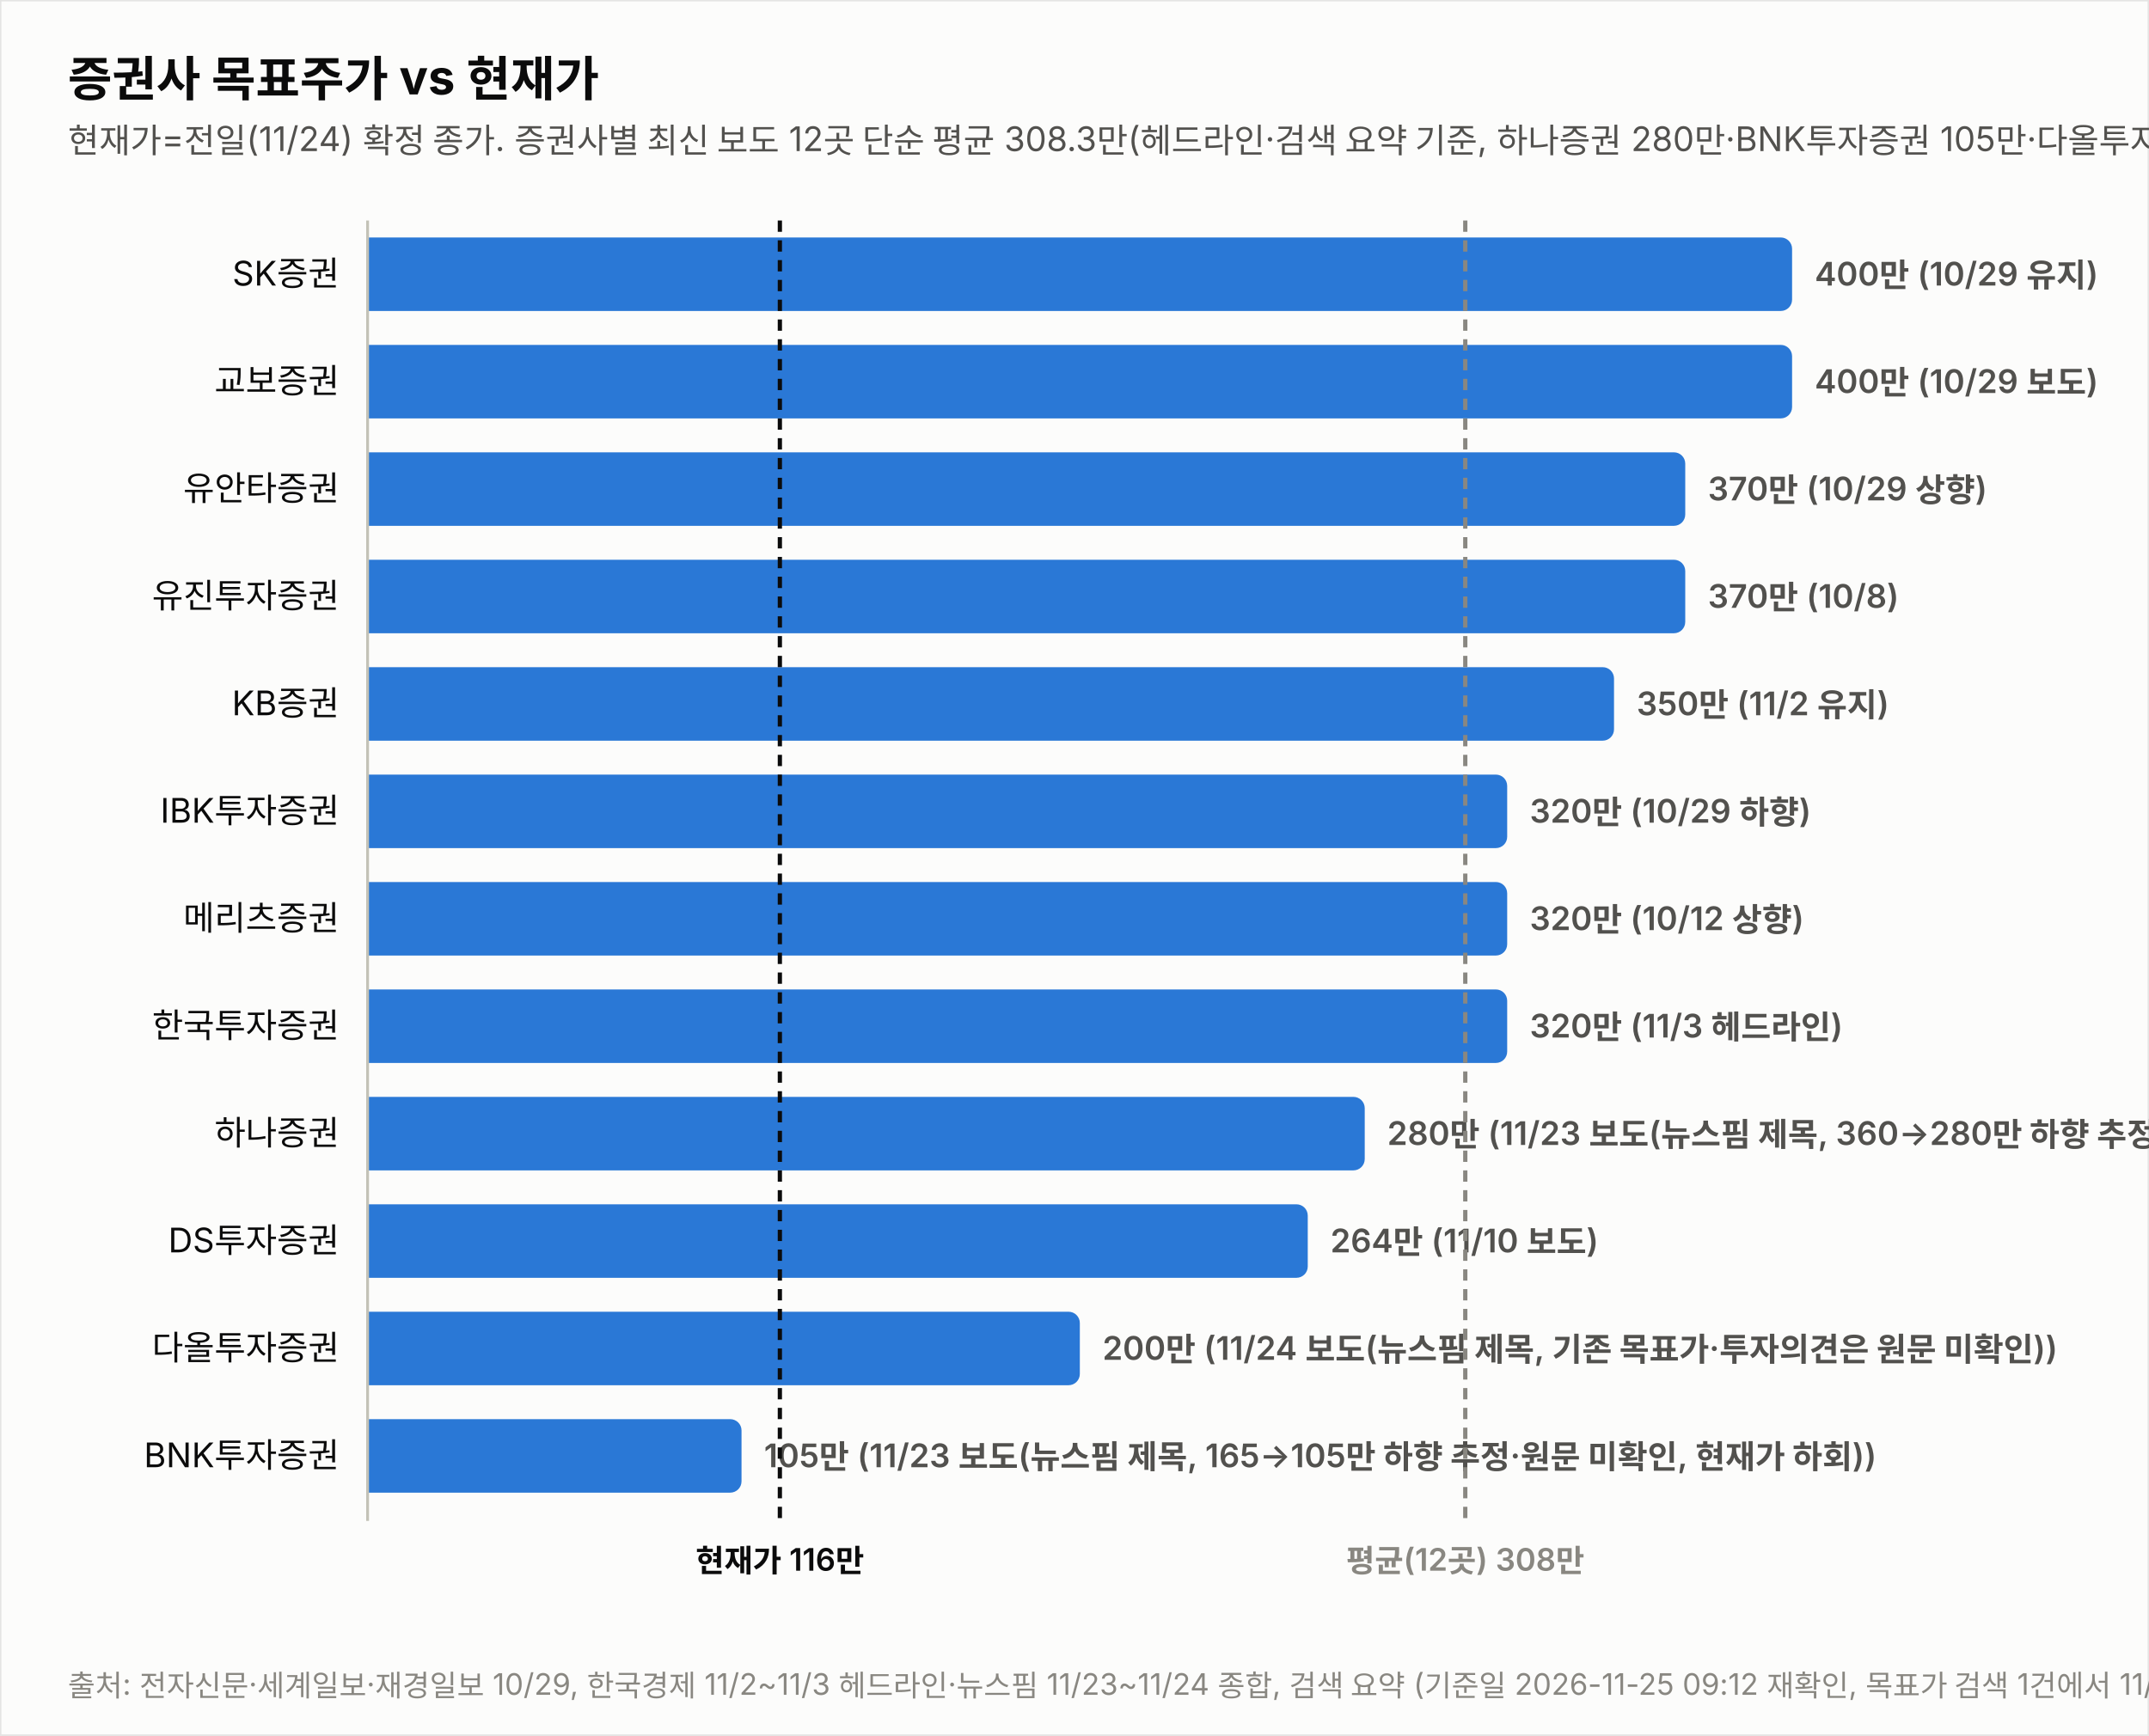
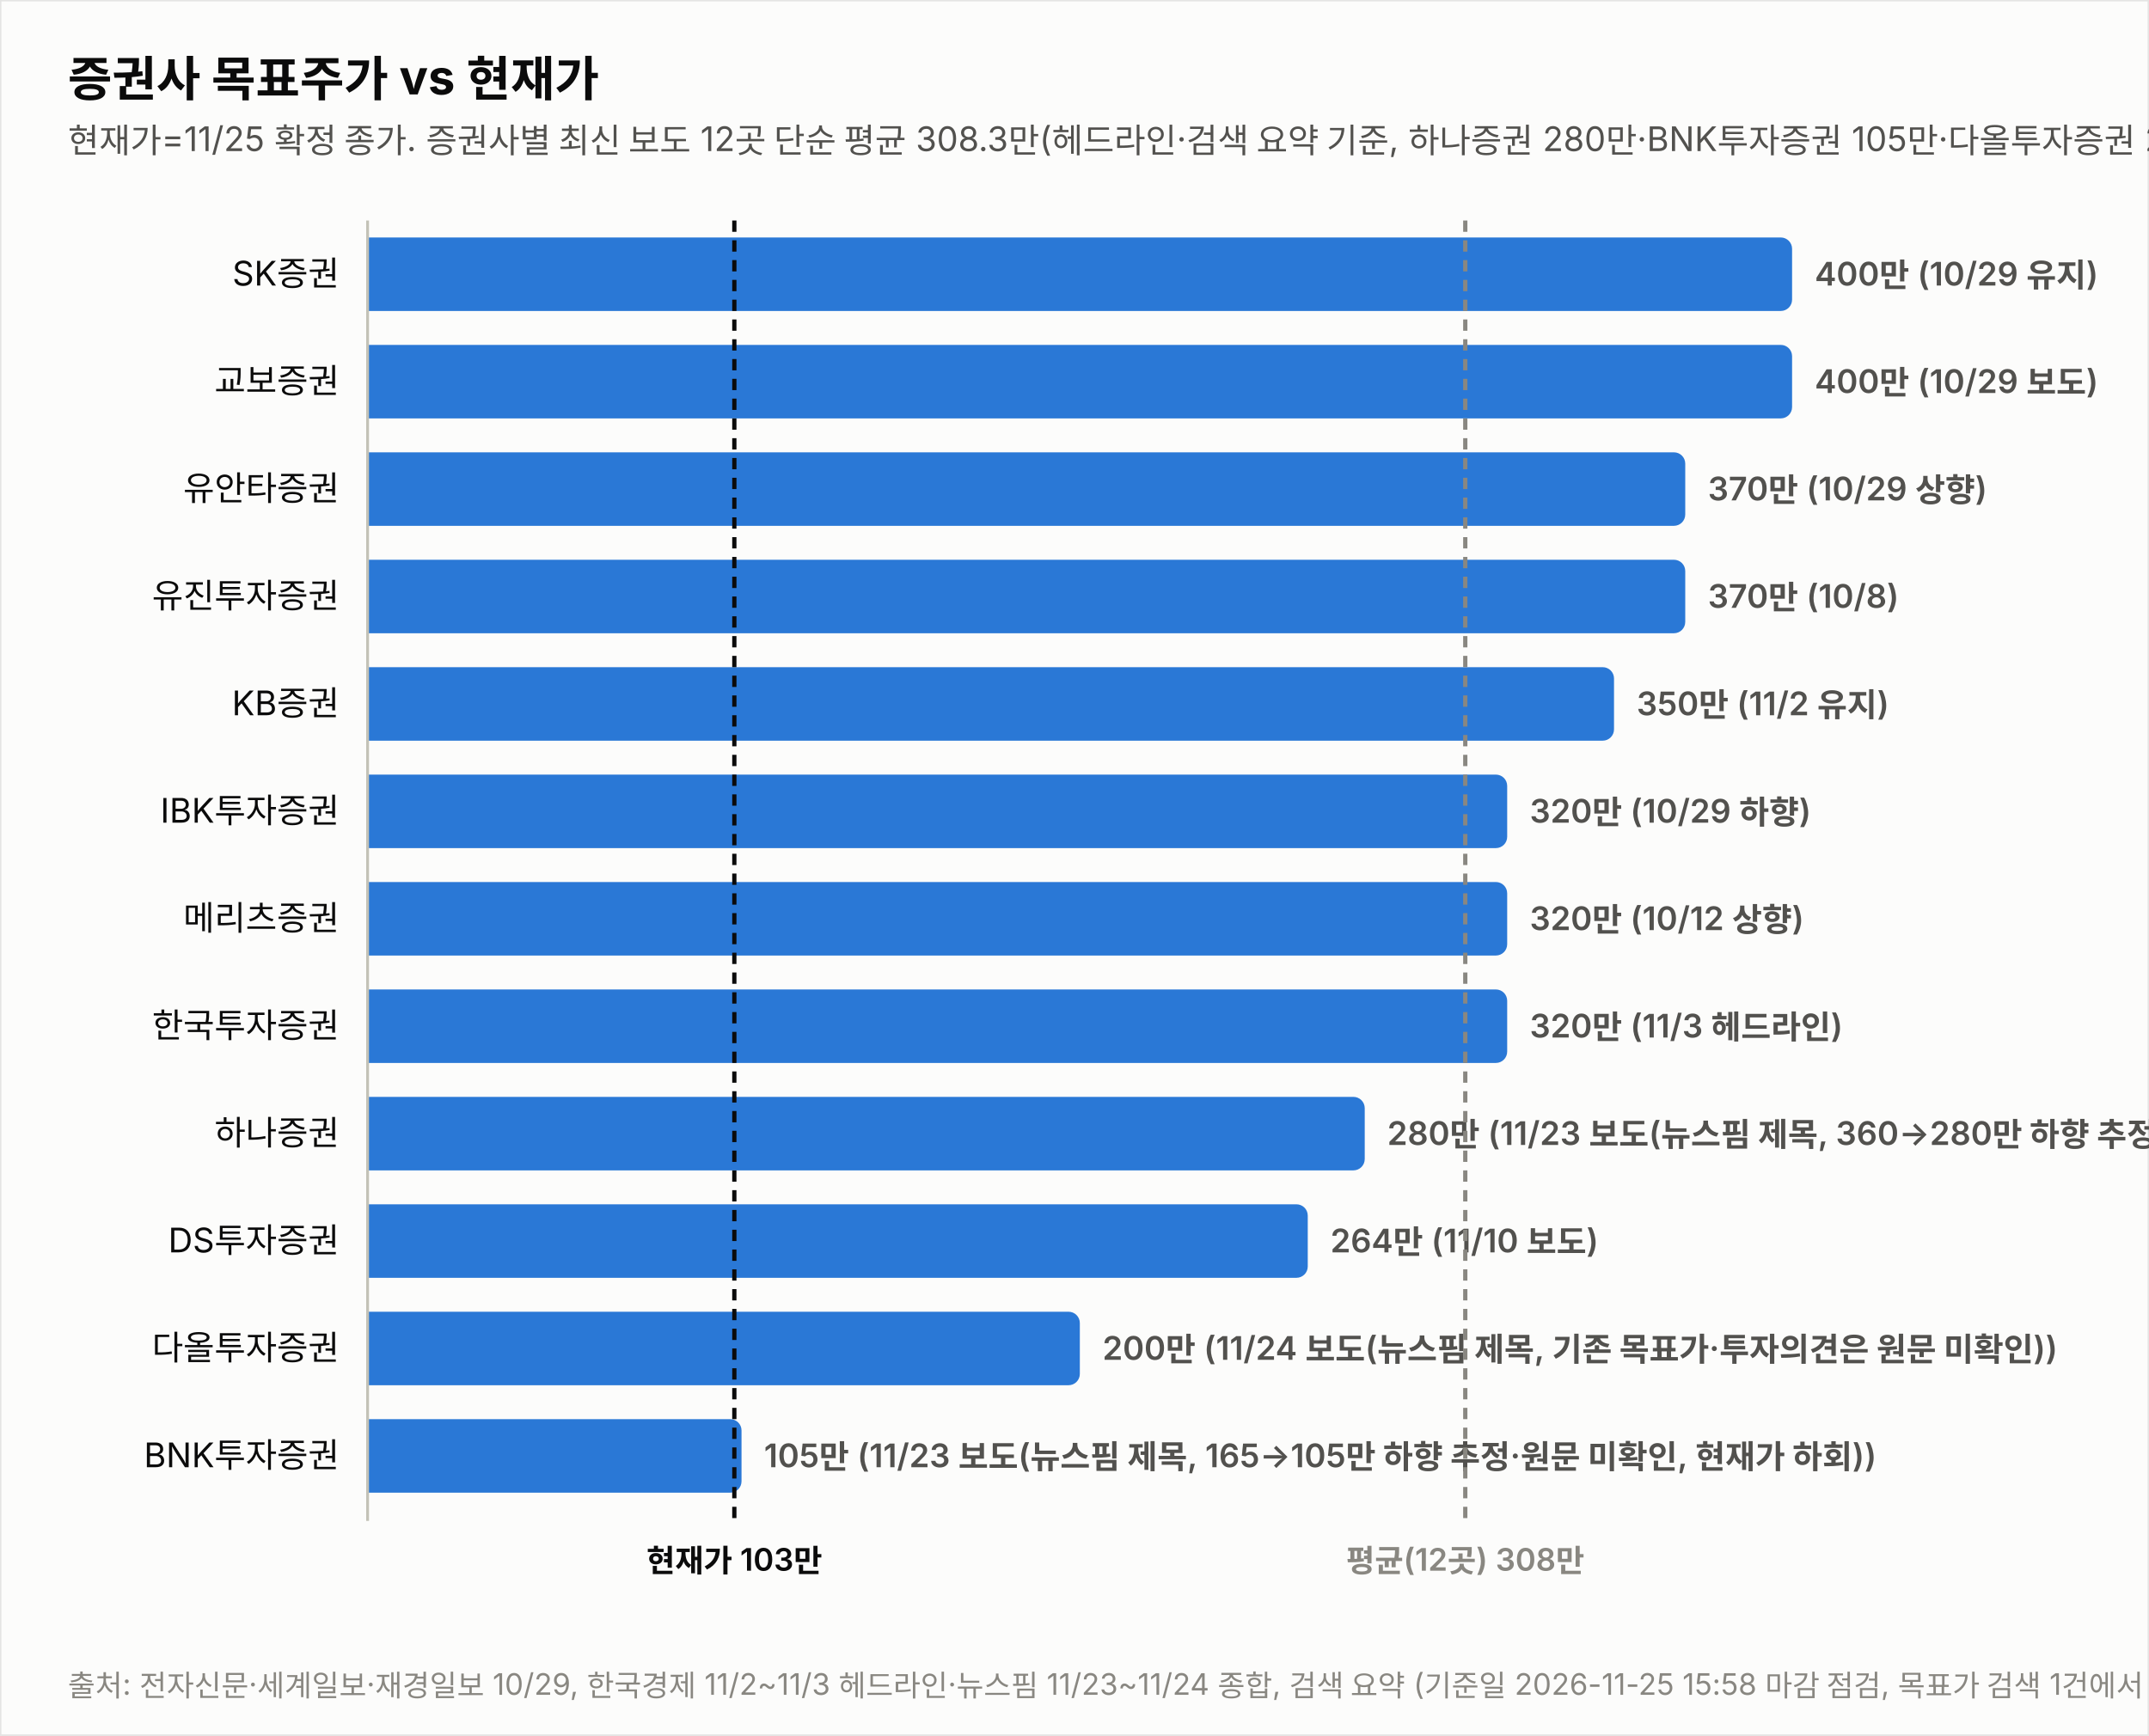
<svg xmlns="http://www.w3.org/2000/svg" width="760" height="614" viewBox="0 0 760 614" font-family="system-ui,-apple-system,&quot;Segoe UI&quot;,&quot;Malgun Gothic&quot;,&quot;Apple SD Gothic Neo&quot;,sans-serif">
  <rect width="760" height="614" fill="#fcfcfb" stroke="rgba(11,11,11,0.10)" />
  <text x="24" y="34" font-size="17" font-weight="700" fill="#0b0b0b">증권사 목표주가 vs 현재가</text>
-   <text x="24" y="54" font-size="12" fill="#52514e">현재가=전일(11/24) 확정 종가. 증권사별 최신 보도 12곳 단순 평균 308.3만(헤드라인·검색 요약 기준, 하나증권 280만·BNK투자증권 105만·다올투자증권 200만 반영)</text>
+   <text x="24" y="54" font-size="12" fill="#52514e">현재가=11/25 확정 종가. 증권사별 최신 보도 12곳 단순 평균 308.3만(헤드라인·검색 요약 기준, 하나증권 280만·BNK투자증권 105만·다올투자증권 200만 반영)</text>
  <text x="120" y="101.0" font-size="12" fill="#0b0b0b" text-anchor="end">SK증권</text>
  <path d="M130,84 h499.774 a4,4 0 0 1 4,4 v18 a4,4 0 0 1 -4,4 h-499.774 z" fill="#2a78d6" opacity="1.0" />
  <text x="641.8" y="101.0" font-size="11.5" font-weight="600" fill="#52514e" style="font-variant-numeric:tabular-nums">400만 (10/29 유지)</text>
  <text x="120" y="139.0" font-size="12" fill="#0b0b0b" text-anchor="end">교보증권</text>
  <path d="M130,122 h499.774 a4,4 0 0 1 4,4 v18 a4,4 0 0 1 -4,4 h-499.774 z" fill="#2a78d6" opacity="1.0" />
  <text x="641.8" y="139.0" font-size="11.5" font-weight="600" fill="#52514e" style="font-variant-numeric:tabular-nums">400만 (10/29 보도)</text>
  <text x="120" y="177.0" font-size="12" fill="#0b0b0b" text-anchor="end">유안타증권</text>
  <path d="M130,160 h461.991 a4,4 0 0 1 4,4 v18 a4,4 0 0 1 -4,4 h-461.991 z" fill="#2a78d6" opacity="1.0" />
  <text x="604.0" y="177.0" font-size="11.5" font-weight="600" fill="#52514e" style="font-variant-numeric:tabular-nums">370만 (10/29 상향)</text>
  <text x="120" y="215.0" font-size="12" fill="#0b0b0b" text-anchor="end">유진투자증권</text>
  <path d="M130,198 h461.991 a4,4 0 0 1 4,4 v18 a4,4 0 0 1 -4,4 h-461.991 z" fill="#2a78d6" opacity="1.0" />
  <text x="604.0" y="215.0" font-size="11.5" font-weight="600" fill="#52514e" style="font-variant-numeric:tabular-nums">370만 (10/8)</text>
  <text x="120" y="253.0" font-size="12" fill="#0b0b0b" text-anchor="end">KB증권</text>
  <path d="M130,236 h436.802 a4,4 0 0 1 4,4 v18 a4,4 0 0 1 -4,4 h-436.802 z" fill="#2a78d6" opacity="1.0" />
  <text x="578.8" y="253.0" font-size="11.5" font-weight="600" fill="#52514e" style="font-variant-numeric:tabular-nums">350만 (11/2 유지)</text>
  <text x="120" y="291.0" font-size="12" fill="#0b0b0b" text-anchor="end">IBK투자증권</text>
  <path d="M130,274 h399.019 a4,4 0 0 1 4,4 v18 a4,4 0 0 1 -4,4 h-399.019 z" fill="#2a78d6" opacity="1.0" />
  <text x="541.0" y="291.0" font-size="11.5" font-weight="600" fill="#52514e" style="font-variant-numeric:tabular-nums">320만 (10/29 하향)</text>
  <text x="120" y="329.0" font-size="12" fill="#0b0b0b" text-anchor="end">메리츠증권</text>
  <path d="M130,312 h399.019 a4,4 0 0 1 4,4 v18 a4,4 0 0 1 -4,4 h-399.019 z" fill="#2a78d6" opacity="1.0" />
  <text x="541.0" y="329.0" font-size="11.5" font-weight="600" fill="#52514e" style="font-variant-numeric:tabular-nums">320만 (10/12 상향)</text>
  <text x="120" y="367.0" font-size="12" fill="#0b0b0b" text-anchor="end">한국투자증권</text>
  <path d="M130,350 h399.019 a4,4 0 0 1 4,4 v18 a4,4 0 0 1 -4,4 h-399.019 z" fill="#2a78d6" opacity="1.0" />
  <text x="541.0" y="367.0" font-size="11.5" font-weight="600" fill="#52514e" style="font-variant-numeric:tabular-nums">320만 (11/3 헤드라인)</text>
  <text x="120" y="405.0" font-size="12" fill="#0b0b0b" text-anchor="end">하나증권</text>
  <path d="M130,388 h348.642 a4,4 0 0 1 4,4 v18 a4,4 0 0 1 -4,4 h-348.642 z" fill="#2a78d6" opacity="1.0" />
  <text x="490.6" y="405.0" font-size="11.5" font-weight="600" fill="#52514e" style="font-variant-numeric:tabular-nums">280만 (11/23 보도(뉴스핌 제목, 360→280만 하향 추정·원문 미확인))</text>
  <text x="120" y="443.0" font-size="12" fill="#0b0b0b" text-anchor="end">DS투자증권</text>
  <path d="M130,426 h328.491 a4,4 0 0 1 4,4 v18 a4,4 0 0 1 -4,4 h-328.491 z" fill="#2a78d6" opacity="1.0" />
  <text x="470.5" y="443.0" font-size="11.5" font-weight="600" fill="#52514e" style="font-variant-numeric:tabular-nums">264만 (11/10 보도)</text>
  <text x="120" y="481.0" font-size="12" fill="#0b0b0b" text-anchor="end">다올투자증권</text>
  <path d="M130,464 h247.887 a4,4 0 0 1 4,4 v18 a4,4 0 0 1 -4,4 h-247.887 z" fill="#2a78d6" opacity="1.0" />
  <text x="389.9" y="481.0" font-size="11.5" font-weight="600" fill="#52514e" style="font-variant-numeric:tabular-nums">200만 (11/24 보도(뉴스핌 제목, 기존 목표가·투자의견은 원문 미확인))</text>
  <text x="120" y="519.0" font-size="12" fill="#0b0b0b" text-anchor="end">BNK투자증권</text>
  <path d="M130,502 h128.241 a4,4 0 0 1 4,4 v18 a4,4 0 0 1 -4,4 h-128.241 z" fill="#2a78d6" opacity="1.0" />
  <text x="270.2" y="519.0" font-size="11.5" font-weight="600" fill="#52514e" style="font-variant-numeric:tabular-nums">105만 (11/23 보도(뉴스핌 제목, 165→105만 하향 추정·원문 미확인, 현재가 하회))</text>
  <line x1="130" y1="78" x2="130" y2="538" stroke="#c3c2b7" stroke-width="1" />
-   <line x1="275.8" y1="78" x2="275.8" y2="538" stroke="#0b0b0b" stroke-width="1.5" stroke-dasharray="4 3" />
-   <text x="275.8" y="556" font-size="11" font-weight="600" fill="#0b0b0b" text-anchor="middle">현재가 116만</text>
+   <line x1="259.7" y1="78" x2="259.7" y2="538" stroke="#0b0b0b" stroke-width="1.5" stroke-dasharray="4 3" />
+   <text x="259.7" y="556" font-size="11" font-weight="600" fill="#0b0b0b" text-anchor="middle">현재가 103만</text>
  <line x1="518.2" y1="78" x2="518.2" y2="538" stroke="#898781" stroke-width="1.5" stroke-dasharray="4 3" />
  <text x="518.2" y="556" font-size="11" font-weight="600" fill="#898781" text-anchor="middle">평균(12곳) 308만</text>
-   <text x="24" y="600" font-size="10.5" fill="#898781">출처: 전자신문·세계일보·재경일보 10/29, 한국경제 11/2~11/3 헤드라인·뉴스핌 11/23~11/24 종합, 검색 요약 (기준일 2026-11-25 09:12 재확인, 목표가 검색 1건에서 11/24 이후 신규 변경은 확인되지 않음, 하나증권 280만·BNK투자증권 105만·다올투자증권 200만은 뉴스핌 제목 기준·원문 미확인, 모건스탠리 160만(11/10 보도, 알파스퀘어 집계 검색 요약)은 원문 미확인이라 평균 미반영)</text>
+   <text x="24" y="600" font-size="10.5" fill="#898781">출처: 전자신문·세계일보·재경일보 10/29, 한국경제 11/2~11/3 헤드라인·뉴스핌 11/23~11/24 종합, 검색 요약 (기준일 2026-11-25 15:58 마감 점검, 목표가 검색 1건에서 11/25 신규 변경 확인 못함, 하나증권 280만·BNK투자증권 105만·다올투자증권 200만은 뉴스핌 제목 기준·원문 미확인, 모건스탠리 160만(11/10 보도)은 원문 미확인이라 평균 미반영)</text>
</svg>
